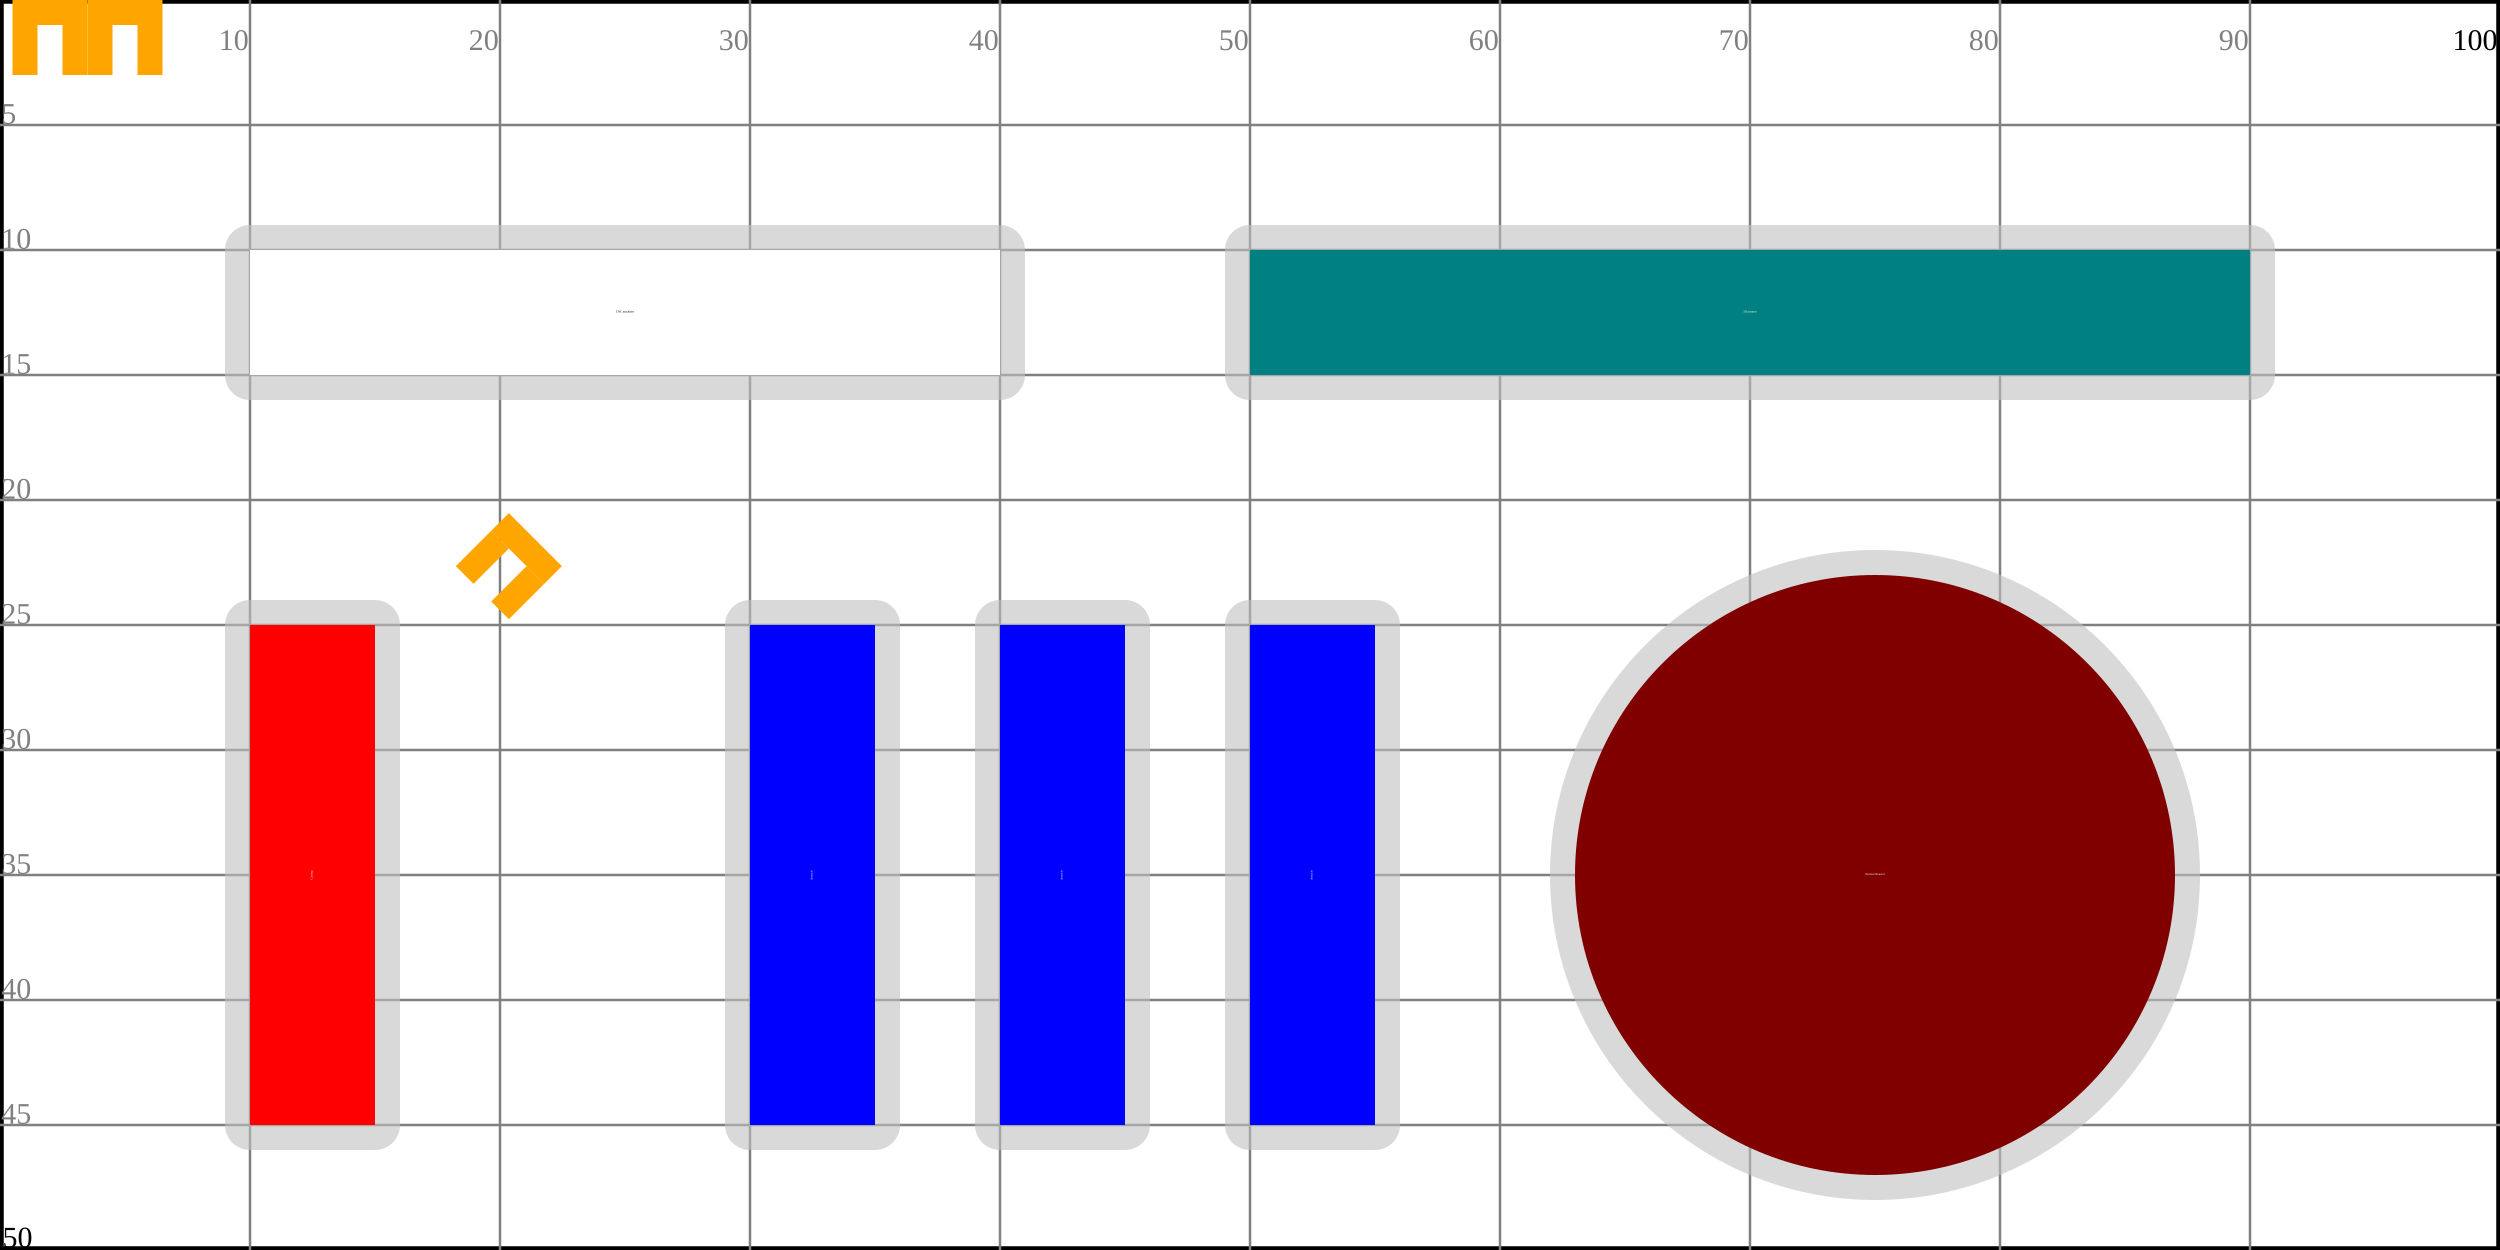
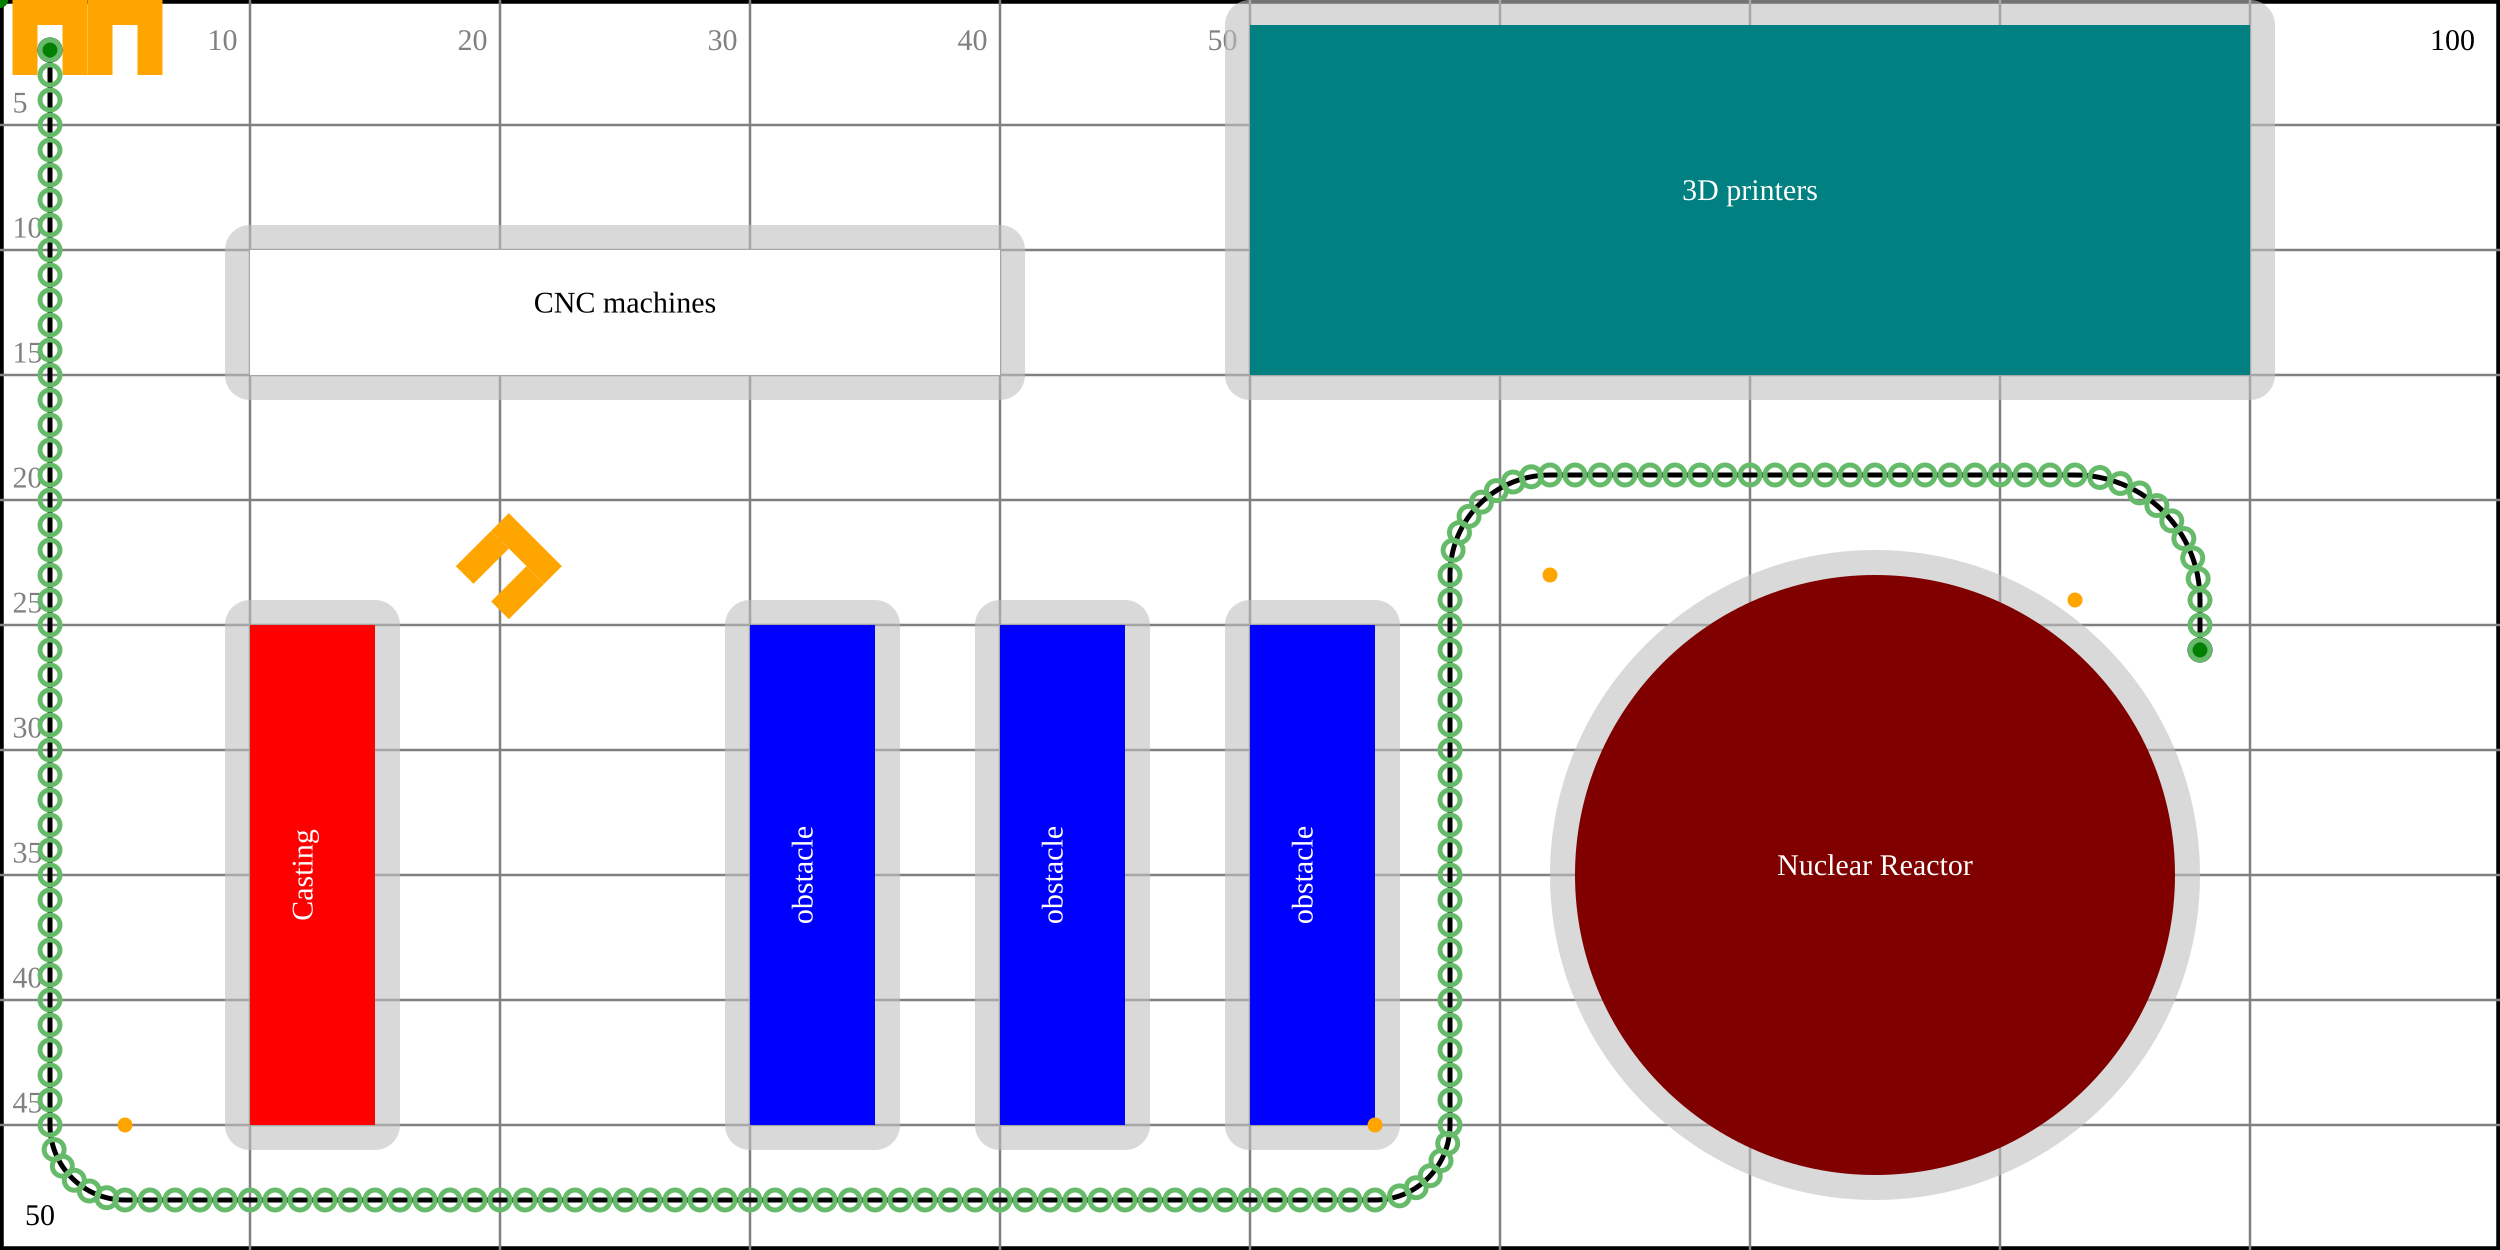
- <svg xmlns="http://www.w3.org/2000/svg" width="10000" height="5000" version="1.1">
-   <rect x="0" y="0" width="10000" height="5000" fill="none" stroke="black" stroke-width="30" />
-   <text x="9990" y="200" font-size="120" text-anchor="end">100</text>
-   <text x="10" y="4990" font-size="120">50</text>
-   <line x1="0" y1="500" x2="10000" y2="500" stroke="gray" stroke-width="10" />
-   <text x="5" y="495" font-size="120" fill="gray">5</text>
-   <line x1="1000" y1="0" x2="1000" y2="5000" stroke="gray" stroke-width="10" />
-   <text x="995" y="200" font-size="120" fill="gray" text-anchor="end">10</text>
-   <line x1="0" y1="1000" x2="10000" y2="1000" stroke="gray" stroke-width="10" />
-   <text x="5" y="995" font-size="120" fill="gray">10</text>
-   <line x1="2000" y1="0" x2="2000" y2="5000" stroke="gray" stroke-width="10" />
-   <text x="1995" y="200" font-size="120" fill="gray" text-anchor="end">20</text>
-   <line x1="0" y1="1500" x2="10000" y2="1500" stroke="gray" stroke-width="10" />
-   <text x="5" y="1495" font-size="120" fill="gray">15</text>
-   <line x1="3000" y1="0" x2="3000" y2="5000" stroke="gray" stroke-width="10" />
-   <text x="2995" y="200" font-size="120" fill="gray" text-anchor="end">30</text>
-   <line x1="0" y1="2000" x2="10000" y2="2000" stroke="gray" stroke-width="10" />
-   <text x="5" y="1995" font-size="120" fill="gray">20</text>
-   <line x1="4000" y1="0" x2="4000" y2="5000" stroke="gray" stroke-width="10" />
-   <text x="3995" y="200" font-size="120" fill="gray" text-anchor="end">40</text>
-   <line x1="0" y1="2500" x2="10000" y2="2500" stroke="gray" stroke-width="10" />
-   <text x="5" y="2495" font-size="120" fill="gray">25</text>
-   <line x1="5000" y1="0" x2="5000" y2="5000" stroke="gray" stroke-width="10" />
-   <text x="4995" y="200" font-size="120" fill="gray" text-anchor="end">50</text>
-   <line x1="0" y1="3000" x2="10000" y2="3000" stroke="gray" stroke-width="10" />
-   <text x="5" y="2995" font-size="120" fill="gray">30</text>
-   <line x1="6000" y1="0" x2="6000" y2="5000" stroke="gray" stroke-width="10" />
-   <text x="5995" y="200" font-size="120" fill="gray" text-anchor="end">60</text>
-   <line x1="0" y1="3500" x2="10000" y2="3500" stroke="gray" stroke-width="10" />
-   <text x="5" y="3495" font-size="120" fill="gray">35</text>
-   <line x1="7000" y1="0" x2="7000" y2="5000" stroke="gray" stroke-width="10" />
-   <text x="6995" y="200" font-size="120" fill="gray" text-anchor="end">70</text>
-   <line x1="0" y1="4000" x2="10000" y2="4000" stroke="gray" stroke-width="10" />
-   <text x="5" y="3995" font-size="120" fill="gray">40</text>
-   <line x1="8000" y1="0" x2="8000" y2="5000" stroke="gray" stroke-width="10" />
-   <text x="7995" y="200" font-size="120" fill="gray" text-anchor="end">80</text>
-   <line x1="0" y1="4500" x2="10000" y2="4500" stroke="gray" stroke-width="10" />
-   <text x="5" y="4495" font-size="120" fill="gray">45</text>
-   <line x1="9000" y1="0" x2="9000" y2="5000" stroke="gray" stroke-width="10" />
-   <text x="8995" y="200" font-size="120" fill="gray" text-anchor="end">90</text>
-   <rect x="900" y="900" width="3200" height="700" rx="100" ry="100" fill="rgba(192,192,192,0.6)" />
-   <rect x="1000" y="1000" width="3000" height="500" fill="rgb(255,255,255)" />
-   <text x="2500" y="1250" fill="rgb(0,0,0)" text-anchor="middle" alignment-baseline="middle">CNC machines</text>
-   <rect x="4900" y="900" width="4200" height="700" rx="100" ry="100" fill="rgba(192,192,192,0.6)" />
-   <rect x="5000" y="1000" width="4000" height="500" fill="rgb(0,128,128)" />
-   <text x="7000" y="1250" fill="rgb(255,255,255)" text-anchor="middle" alignment-baseline="middle">3D printers</text>
-   <rect x="900" y="2400" width="700" height="2200" rx="100" ry="100" fill="rgba(192,192,192,0.6)" />
-   <rect x="1000" y="2500" width="500" height="2000" fill="rgb(255,0,0)" />
-   <text x="1250" y="3500" fill="rgb(255,255,255)" text-anchor="middle" alignment-baseline="middle" transform="rotate(270 1250,3500)">Casting</text>
-   <rect x="2900" y="2400" width="700" height="2200" rx="100" ry="100" fill="rgba(192,192,192,0.6)" />
-   <rect x="3000" y="2500" width="500" height="2000" fill="rgb(0,0,255)" />
-   <text x="3250" y="3500" fill="rgb(255,255,255)" text-anchor="middle" alignment-baseline="middle" transform="rotate(270 3250,3500)">obstacle</text>
-   <rect x="3900" y="2400" width="700" height="2200" rx="100" ry="100" fill="rgba(192,192,192,0.6)" />
-   <rect x="4000" y="2500" width="500" height="2000" fill="rgb(0,0,255)" />
-   <text x="4250" y="3500" fill="rgb(255,255,255)" text-anchor="middle" alignment-baseline="middle" transform="rotate(270 4250,3500)">obstacle</text>
-   <rect x="4900" y="2400" width="700" height="2200" rx="100" ry="100" fill="rgba(192,192,192,0.6)" />
-   <rect x="5000" y="2500" width="500" height="2000" fill="rgb(0,0,255)" />
-   <text x="5250" y="3500" fill="rgb(255,255,255)" text-anchor="middle" alignment-baseline="middle" transform="rotate(270 5250,3500)">obstacle</text>
-   <circle cx="7500" cy="3500" r="1300" fill="rgba(192,192,192,0.6)" />
-   <circle cx="7500" cy="3500" r="1200" fill="rgb(128,0,0)" />
-   <text x="7500" y="3500" fill="rgb(255,255,255)" text-anchor="middle" alignment-baseline="middle">Nuclear Reactor</text>
-   <rect x="4.44089e-14" y="150" width="200" height="100" fill="rgb(255,165,0)" transform="rotate(90 100 200)" />
-   <rect x="150" y="-100" width="100" height="300" fill="rgb(255,165,0)" transform="rotate(90 200 50)" />
-   <rect x="200" y="150" width="200" height="100" fill="rgb(255,165,0)" transform="rotate(90 300 200)" />
-   <rect x="300" y="150" width="200" height="100" fill="rgb(255,165,0)" transform="rotate(90 400 200)" />
-   <rect x="450" y="-100" width="100" height="300" fill="rgb(255,165,0)" transform="rotate(90 500 50)" />
-   <rect x="500" y="150" width="200" height="100" fill="rgb(255,165,0)" transform="rotate(90 600 200)" />
-   <rect x="1829.29" y="2179.29" width="200" height="100" fill="rgb(255,165,0)" transform="rotate(135 1929.29 2229.29)" />
-   <rect x="2056.07" y="2043.93" width="100" height="300" fill="rgb(255,165,0)" transform="rotate(135 2106.07 2193.93)" />
-   <rect x="1970.71" y="2320.71" width="200" height="100" fill="rgb(255,165,0)" transform="rotate(135 2070.71 2370.71)" />
+ <svg xmlns="http://www.w3.org/2000/svg" width="1000" height="500" version="1.1">
+   <rect x="0" y="0" width="1000" height="500" fill="none" stroke="black" stroke-width="3" />
+   <text x="990" y="20" font-size="12" text-anchor="end">100</text>
+   <text x="10" y="490" font-size="12">50</text>
+   <line x1="0" y1="50" x2="1000" y2="50" stroke="gray" stroke-width="1" />
+   <text x="5" y="45" font-size="12" fill="gray">5</text>
+   <line x1="100" y1="0" x2="100" y2="500" stroke="gray" stroke-width="1" />
+   <text x="95" y="20" font-size="12" fill="gray" text-anchor="end">10</text>
+   <line x1="0" y1="100" x2="1000" y2="100" stroke="gray" stroke-width="1" />
+   <text x="5" y="95" font-size="12" fill="gray">10</text>
+   <line x1="200" y1="0" x2="200" y2="500" stroke="gray" stroke-width="1" />
+   <text x="195" y="20" font-size="12" fill="gray" text-anchor="end">20</text>
+   <line x1="0" y1="150" x2="1000" y2="150" stroke="gray" stroke-width="1" />
+   <text x="5" y="145" font-size="12" fill="gray">15</text>
+   <line x1="300" y1="0" x2="300" y2="500" stroke="gray" stroke-width="1" />
+   <text x="295" y="20" font-size="12" fill="gray" text-anchor="end">30</text>
+   <line x1="0" y1="200" x2="1000" y2="200" stroke="gray" stroke-width="1" />
+   <text x="5" y="195" font-size="12" fill="gray">20</text>
+   <line x1="400" y1="0" x2="400" y2="500" stroke="gray" stroke-width="1" />
+   <text x="395" y="20" font-size="12" fill="gray" text-anchor="end">40</text>
+   <line x1="0" y1="250" x2="1000" y2="250" stroke="gray" stroke-width="1" />
+   <text x="5" y="245" font-size="12" fill="gray">25</text>
+   <line x1="500" y1="0" x2="500" y2="500" stroke="gray" stroke-width="1" />
+   <text x="495" y="20" font-size="12" fill="gray" text-anchor="end">50</text>
+   <line x1="0" y1="300" x2="1000" y2="300" stroke="gray" stroke-width="1" />
+   <text x="5" y="295" font-size="12" fill="gray">30</text>
+   <line x1="600" y1="0" x2="600" y2="500" stroke="gray" stroke-width="1" />
+   <text x="595" y="20" font-size="12" fill="gray" text-anchor="end">60</text>
+   <line x1="0" y1="350" x2="1000" y2="350" stroke="gray" stroke-width="1" />
+   <text x="5" y="345" font-size="12" fill="gray">35</text>
+   <line x1="700" y1="0" x2="700" y2="500" stroke="gray" stroke-width="1" />
+   <text x="695" y="20" font-size="12" fill="gray" text-anchor="end">70</text>
+   <line x1="0" y1="400" x2="1000" y2="400" stroke="gray" stroke-width="1" />
+   <text x="5" y="395" font-size="12" fill="gray">40</text>
+   <line x1="800" y1="0" x2="800" y2="500" stroke="gray" stroke-width="1" />
+   <text x="795" y="20" font-size="12" fill="gray" text-anchor="end">80</text>
+   <line x1="0" y1="450" x2="1000" y2="450" stroke="gray" stroke-width="1" />
+   <text x="5" y="445" font-size="12" fill="gray">45</text>
+   <line x1="900" y1="0" x2="900" y2="500" stroke="gray" stroke-width="1" />
+   <text x="895" y="20" font-size="12" fill="gray" text-anchor="end">90</text>
+   <rect x="90" y="90" width="320" height="70" rx="10" ry="10" fill="rgba(192,192,192,0.6)" />
+   <rect x="100" y="100" width="300" height="50" fill="rgb(255,255,255)" />
+   <text x="250" y="125" fill="rgb(0,0,0)" text-anchor="middle" alignment-baseline="middle">CNC machines</text>
+   <rect x="490" y="0" width="420" height="160" rx="10" ry="10" fill="rgba(192,192,192,0.6)" />
+   <rect x="500" y="10" width="400" height="140" fill="rgb(0,128,128)" />
+   <text x="700" y="80" fill="rgb(255,255,255)" text-anchor="middle" alignment-baseline="middle">3D printers</text>
+   <rect x="90" y="240" width="70" height="220" rx="10" ry="10" fill="rgba(192,192,192,0.6)" />
+   <rect x="100" y="250" width="50" height="200" fill="rgb(255,0,0)" />
+   <text x="125" y="350" fill="rgb(255,255,255)" text-anchor="middle" alignment-baseline="middle" transform="rotate(270 125,350)">Casting</text>
+   <rect x="290" y="240" width="70" height="220" rx="10" ry="10" fill="rgba(192,192,192,0.6)" />
+   <rect x="300" y="250" width="50" height="200" fill="rgb(0,0,255)" />
+   <text x="325" y="350" fill="rgb(255,255,255)" text-anchor="middle" alignment-baseline="middle" transform="rotate(270 325,350)">obstacle</text>
+   <rect x="390" y="240" width="70" height="220" rx="10" ry="10" fill="rgba(192,192,192,0.6)" />
+   <rect x="400" y="250" width="50" height="200" fill="rgb(0,0,255)" />
+   <text x="425" y="350" fill="rgb(255,255,255)" text-anchor="middle" alignment-baseline="middle" transform="rotate(270 425,350)">obstacle</text>
+   <rect x="490" y="240" width="70" height="220" rx="10" ry="10" fill="rgba(192,192,192,0.6)" />
+   <rect x="500" y="250" width="50" height="200" fill="rgb(0,0,255)" />
+   <text x="525" y="350" fill="rgb(255,255,255)" text-anchor="middle" alignment-baseline="middle" transform="rotate(270 525,350)">obstacle</text>
+   <circle cx="750" cy="350" r="130" fill="rgba(192,192,192,0.6)" />
+   <circle cx="750" cy="350" r="120" fill="rgb(128,0,0)" />
+   <text x="750" y="350" fill="rgb(255,255,255)" text-anchor="middle" alignment-baseline="middle">Nuclear Reactor</text>
+   <rect x="3.55271e-15" y="15" width="20" height="10" fill="rgb(255,165,0)" transform="rotate(90 10 20)" />
+   <rect x="15" y="-10" width="10" height="30" fill="rgb(255,165,0)" transform="rotate(90 20 5)" />
+   <rect x="20" y="15" width="20" height="10" fill="rgb(255,165,0)" transform="rotate(90 30 20)" />
+   <rect x="30" y="15" width="20" height="10" fill="rgb(255,165,0)" transform="rotate(90 40 20)" />
+   <rect x="45" y="-10" width="10" height="30" fill="rgb(255,165,0)" transform="rotate(90 50 5)" />
+   <rect x="50" y="15" width="20" height="10" fill="rgb(255,165,0)" transform="rotate(90 60 20)" />
+   <rect x="182.929" y="217.929" width="20" height="10" fill="rgb(255,165,0)" transform="rotate(135 192.929 222.929)" />
+   <rect x="205.607" y="204.393" width="10" height="30" fill="rgb(255,165,0)" transform="rotate(135 210.607 219.393)" />
+   <rect x="197.071" y="232.071" width="20" height="10" fill="rgb(255,165,0)" transform="rotate(135 207.071 237.071)" />
+   <circle cx="20" cy="20" r="4" fill="none" stroke="black" stroke-width="2" />
+   <circle cx="880" cy="260" r="4" fill="none" stroke="black" stroke-width="2" />
+   <line x1="20" y1="20" x2="20" y2="450" style="stroke:black;stroke-width:2" />
+   <line x1="50" y1="480" x2="550" y2="480" style="stroke:black;stroke-width:2" />
+   <line x1="580" y1="450" x2="580" y2="230" style="stroke:black;stroke-width:2" />
+   <line x1="620" y1="190" x2="830" y2="190" style="stroke:black;stroke-width:2" />
+   <line x1="880" y1="240" x2="880" y2="260" style="stroke:black;stroke-width:2" />
+   <path d="M 20,450 A 30,30 0 0 0 50,480" fill="none" stroke="black" stroke-width="2" />
+   <path d="M 550,480 A 30,30 0 0 0 580,450" fill="none" stroke="black" stroke-width="2" />
+   <path d="M 580,230 A 40,40 0 0 1 620,190" fill="none" stroke="black" stroke-width="2" />
+   <path d="M 830,190 A 50,50 0 0 1 880,240" fill="none" stroke="black" stroke-width="2" />
+   <circle cx="20" cy="20" r="3" fill="green" />
+   <circle cx="0" cy="0" r="3" fill="green" />
+   <circle cx="0" cy="0" r="3" fill="green" />
+   <circle cx="0" cy="0" r="3" fill="green" />
+   <circle cx="0" cy="0" r="3" fill="green" />
+   <circle cx="880" cy="260" r="3" fill="green" />
+   <circle cx="0" cy="0" r="3" fill="green" />
+   <circle cx="0" cy="0" r="3" fill="green" />
+   <circle cx="0" cy="0" r="3" fill="green" />
+   <circle cx="0" cy="0" r="3" fill="green" />
+   <circle cx="50" cy="450" r="3" fill="orange" />
+   <circle cx="550" cy="450" r="3" fill="orange" />
+   <circle cx="620" cy="230" r="3" fill="orange" />
+   <circle cx="830" cy="240" r="3" fill="orange" />
+   <circle cx="20" cy="20" r="4" fill="none" stroke="#66BB6A" stroke-width="2" />
+   <circle cx="20" cy="30" r="4" fill="none" stroke="#66BB6A" stroke-width="2" />
+   <circle cx="20" cy="40" r="4" fill="none" stroke="#66BB6A" stroke-width="2" />
+   <circle cx="20" cy="50" r="4" fill="none" stroke="#66BB6A" stroke-width="2" />
+   <circle cx="20" cy="60" r="4" fill="none" stroke="#66BB6A" stroke-width="2" />
+   <circle cx="20" cy="70" r="4" fill="none" stroke="#66BB6A" stroke-width="2" />
+   <circle cx="20" cy="80" r="4" fill="none" stroke="#66BB6A" stroke-width="2" />
+   <circle cx="20" cy="90" r="4" fill="none" stroke="#66BB6A" stroke-width="2" />
+   <circle cx="20" cy="100" r="4" fill="none" stroke="#66BB6A" stroke-width="2" />
+   <circle cx="20" cy="110" r="4" fill="none" stroke="#66BB6A" stroke-width="2" />
+   <circle cx="20" cy="120" r="4" fill="none" stroke="#66BB6A" stroke-width="2" />
+   <circle cx="20" cy="130" r="4" fill="none" stroke="#66BB6A" stroke-width="2" />
+   <circle cx="20" cy="140" r="4" fill="none" stroke="#66BB6A" stroke-width="2" />
+   <circle cx="20" cy="150" r="4" fill="none" stroke="#66BB6A" stroke-width="2" />
+   <circle cx="20" cy="160" r="4" fill="none" stroke="#66BB6A" stroke-width="2" />
+   <circle cx="20" cy="170" r="4" fill="none" stroke="#66BB6A" stroke-width="2" />
+   <circle cx="20" cy="180" r="4" fill="none" stroke="#66BB6A" stroke-width="2" />
+   <circle cx="20" cy="190" r="4" fill="none" stroke="#66BB6A" stroke-width="2" />
+   <circle cx="20" cy="200" r="4" fill="none" stroke="#66BB6A" stroke-width="2" />
+   <circle cx="20" cy="210" r="4" fill="none" stroke="#66BB6A" stroke-width="2" />
+   <circle cx="20" cy="220" r="4" fill="none" stroke="#66BB6A" stroke-width="2" />
+   <circle cx="20" cy="230" r="4" fill="none" stroke="#66BB6A" stroke-width="2" />
+   <circle cx="20" cy="240" r="4" fill="none" stroke="#66BB6A" stroke-width="2" />
+   <circle cx="20" cy="250" r="4" fill="none" stroke="#66BB6A" stroke-width="2" />
+   <circle cx="20" cy="260" r="4" fill="none" stroke="#66BB6A" stroke-width="2" />
+   <circle cx="20" cy="270" r="4" fill="none" stroke="#66BB6A" stroke-width="2" />
+   <circle cx="20" cy="280" r="4" fill="none" stroke="#66BB6A" stroke-width="2" />
+   <circle cx="20" cy="290" r="4" fill="none" stroke="#66BB6A" stroke-width="2" />
+   <circle cx="20" cy="300" r="4" fill="none" stroke="#66BB6A" stroke-width="2" />
+   <circle cx="20" cy="310" r="4" fill="none" stroke="#66BB6A" stroke-width="2" />
+   <circle cx="20" cy="320" r="4" fill="none" stroke="#66BB6A" stroke-width="2" />
+   <circle cx="20" cy="330" r="4" fill="none" stroke="#66BB6A" stroke-width="2" />
+   <circle cx="20" cy="340" r="4" fill="none" stroke="#66BB6A" stroke-width="2" />
+   <circle cx="20" cy="350" r="4" fill="none" stroke="#66BB6A" stroke-width="2" />
+   <circle cx="20" cy="360" r="4" fill="none" stroke="#66BB6A" stroke-width="2" />
+   <circle cx="20" cy="370" r="4" fill="none" stroke="#66BB6A" stroke-width="2" />
+   <circle cx="20" cy="380" r="4" fill="none" stroke="#66BB6A" stroke-width="2" />
+   <circle cx="20" cy="390" r="4" fill="none" stroke="#66BB6A" stroke-width="2" />
+   <circle cx="20" cy="400" r="4" fill="none" stroke="#66BB6A" stroke-width="2" />
+   <circle cx="20" cy="410" r="4" fill="none" stroke="#66BB6A" stroke-width="2" />
+   <circle cx="20" cy="420" r="4" fill="none" stroke="#66BB6A" stroke-width="2" />
+   <circle cx="20" cy="430" r="4" fill="none" stroke="#66BB6A" stroke-width="2" />
+   <circle cx="20" cy="440" r="4" fill="none" stroke="#66BB6A" stroke-width="2" />
+   <circle cx="20" cy="450" r="4" fill="none" stroke="#66BB6A" stroke-width="2" />
+   <circle cx="21.651" cy="459.816" r="4" fill="none" stroke="#66BB6A" stroke-width="2" />
+   <circle cx="24.92" cy="466.461" r="4" fill="none" stroke="#66BB6A" stroke-width="2" />
+   <circle cx="29.717" cy="472.104" r="4" fill="none" stroke="#66BB6A" stroke-width="2" />
+   <circle cx="35.749" cy="476.399" r="4" fill="none" stroke="#66BB6A" stroke-width="2" />
+   <circle cx="42.651" cy="479.086" r="4" fill="none" stroke="#66BB6A" stroke-width="2" />
+   <circle cx="50" cy="480" r="4" fill="none" stroke="#66BB6A" stroke-width="2" />
+   <circle cx="60" cy="480" r="4" fill="none" stroke="#66BB6A" stroke-width="2" />
+   <circle cx="70" cy="480" r="4" fill="none" stroke="#66BB6A" stroke-width="2" />
+   <circle cx="80" cy="480" r="4" fill="none" stroke="#66BB6A" stroke-width="2" />
+   <circle cx="90" cy="480" r="4" fill="none" stroke="#66BB6A" stroke-width="2" />
+   <circle cx="100" cy="480" r="4" fill="none" stroke="#66BB6A" stroke-width="2" />
+   <circle cx="110" cy="480" r="4" fill="none" stroke="#66BB6A" stroke-width="2" />
+   <circle cx="120" cy="480" r="4" fill="none" stroke="#66BB6A" stroke-width="2" />
+   <circle cx="130" cy="480" r="4" fill="none" stroke="#66BB6A" stroke-width="2" />
+   <circle cx="140" cy="480" r="4" fill="none" stroke="#66BB6A" stroke-width="2" />
+   <circle cx="150" cy="480" r="4" fill="none" stroke="#66BB6A" stroke-width="2" />
+   <circle cx="160" cy="480" r="4" fill="none" stroke="#66BB6A" stroke-width="2" />
+   <circle cx="170" cy="480" r="4" fill="none" stroke="#66BB6A" stroke-width="2" />
+   <circle cx="180" cy="480" r="4" fill="none" stroke="#66BB6A" stroke-width="2" />
+   <circle cx="190" cy="480" r="4" fill="none" stroke="#66BB6A" stroke-width="2" />
+   <circle cx="200" cy="480" r="4" fill="none" stroke="#66BB6A" stroke-width="2" />
+   <circle cx="210" cy="480" r="4" fill="none" stroke="#66BB6A" stroke-width="2" />
+   <circle cx="220" cy="480" r="4" fill="none" stroke="#66BB6A" stroke-width="2" />
+   <circle cx="230" cy="480" r="4" fill="none" stroke="#66BB6A" stroke-width="2" />
+   <circle cx="240" cy="480" r="4" fill="none" stroke="#66BB6A" stroke-width="2" />
+   <circle cx="250" cy="480" r="4" fill="none" stroke="#66BB6A" stroke-width="2" />
+   <circle cx="260" cy="480" r="4" fill="none" stroke="#66BB6A" stroke-width="2" />
+   <circle cx="270" cy="480" r="4" fill="none" stroke="#66BB6A" stroke-width="2" />
+   <circle cx="280" cy="480" r="4" fill="none" stroke="#66BB6A" stroke-width="2" />
+   <circle cx="290" cy="480" r="4" fill="none" stroke="#66BB6A" stroke-width="2" />
+   <circle cx="300" cy="480" r="4" fill="none" stroke="#66BB6A" stroke-width="2" />
+   <circle cx="310" cy="480" r="4" fill="none" stroke="#66BB6A" stroke-width="2" />
+   <circle cx="320" cy="480" r="4" fill="none" stroke="#66BB6A" stroke-width="2" />
+   <circle cx="330" cy="480" r="4" fill="none" stroke="#66BB6A" stroke-width="2" />
+   <circle cx="340" cy="480" r="4" fill="none" stroke="#66BB6A" stroke-width="2" />
+   <circle cx="350" cy="480" r="4" fill="none" stroke="#66BB6A" stroke-width="2" />
+   <circle cx="360" cy="480" r="4" fill="none" stroke="#66BB6A" stroke-width="2" />
+   <circle cx="370" cy="480" r="4" fill="none" stroke="#66BB6A" stroke-width="2" />
+   <circle cx="380" cy="480" r="4" fill="none" stroke="#66BB6A" stroke-width="2" />
+   <circle cx="390" cy="480" r="4" fill="none" stroke="#66BB6A" stroke-width="2" />
+   <circle cx="400" cy="480" r="4" fill="none" stroke="#66BB6A" stroke-width="2" />
+   <circle cx="410" cy="480" r="4" fill="none" stroke="#66BB6A" stroke-width="2" />
+   <circle cx="420" cy="480" r="4" fill="none" stroke="#66BB6A" stroke-width="2" />
+   <circle cx="430" cy="480" r="4" fill="none" stroke="#66BB6A" stroke-width="2" />
+   <circle cx="440" cy="480" r="4" fill="none" stroke="#66BB6A" stroke-width="2" />
+   <circle cx="450" cy="480" r="4" fill="none" stroke="#66BB6A" stroke-width="2" />
+   <circle cx="460" cy="480" r="4" fill="none" stroke="#66BB6A" stroke-width="2" />
+   <circle cx="470" cy="480" r="4" fill="none" stroke="#66BB6A" stroke-width="2" />
+   <circle cx="480" cy="480" r="4" fill="none" stroke="#66BB6A" stroke-width="2" />
+   <circle cx="490" cy="480" r="4" fill="none" stroke="#66BB6A" stroke-width="2" />
+   <circle cx="500" cy="480" r="4" fill="none" stroke="#66BB6A" stroke-width="2" />
+   <circle cx="510" cy="480" r="4" fill="none" stroke="#66BB6A" stroke-width="2" />
+   <circle cx="520" cy="480" r="4" fill="none" stroke="#66BB6A" stroke-width="2" />
+   <circle cx="530" cy="480" r="4" fill="none" stroke="#66BB6A" stroke-width="2" />
+   <circle cx="540" cy="480" r="4" fill="none" stroke="#66BB6A" stroke-width="2" />
+   <circle cx="550" cy="480" r="4" fill="none" stroke="#66BB6A" stroke-width="2" />
+   <circle cx="559.816" cy="478.349" r="4" fill="none" stroke="#66BB6A" stroke-width="2" />
+   <circle cx="566.461" cy="475.08" r="4" fill="none" stroke="#66BB6A" stroke-width="2" />
+   <circle cx="572.104" cy="470.283" r="4" fill="none" stroke="#66BB6A" stroke-width="2" />
+   <circle cx="576.399" cy="464.251" r="4" fill="none" stroke="#66BB6A" stroke-width="2" />
+   <circle cx="579.086" cy="457.349" r="4" fill="none" stroke="#66BB6A" stroke-width="2" />
+   <circle cx="580" cy="450" r="4" fill="none" stroke="#66BB6A" stroke-width="2" />
+   <circle cx="580" cy="440" r="4" fill="none" stroke="#66BB6A" stroke-width="2" />
+   <circle cx="580" cy="430" r="4" fill="none" stroke="#66BB6A" stroke-width="2" />
+   <circle cx="580" cy="420" r="4" fill="none" stroke="#66BB6A" stroke-width="2" />
+   <circle cx="580" cy="410" r="4" fill="none" stroke="#66BB6A" stroke-width="2" />
+   <circle cx="580" cy="400" r="4" fill="none" stroke="#66BB6A" stroke-width="2" />
+   <circle cx="580" cy="390" r="4" fill="none" stroke="#66BB6A" stroke-width="2" />
+   <circle cx="580" cy="380" r="4" fill="none" stroke="#66BB6A" stroke-width="2" />
+   <circle cx="580" cy="370" r="4" fill="none" stroke="#66BB6A" stroke-width="2" />
+   <circle cx="580" cy="360" r="4" fill="none" stroke="#66BB6A" stroke-width="2" />
+   <circle cx="580" cy="350" r="4" fill="none" stroke="#66BB6A" stroke-width="2" />
+   <circle cx="580" cy="340" r="4" fill="none" stroke="#66BB6A" stroke-width="2" />
+   <circle cx="580" cy="330" r="4" fill="none" stroke="#66BB6A" stroke-width="2" />
+   <circle cx="580" cy="320" r="4" fill="none" stroke="#66BB6A" stroke-width="2" />
+   <circle cx="580" cy="310" r="4" fill="none" stroke="#66BB6A" stroke-width="2" />
+   <circle cx="580" cy="300" r="4" fill="none" stroke="#66BB6A" stroke-width="2" />
+   <circle cx="580" cy="290" r="4" fill="none" stroke="#66BB6A" stroke-width="2" />
+   <circle cx="580" cy="280" r="4" fill="none" stroke="#66BB6A" stroke-width="2" />
+   <circle cx="580" cy="270" r="4" fill="none" stroke="#66BB6A" stroke-width="2" />
+   <circle cx="580" cy="260" r="4" fill="none" stroke="#66BB6A" stroke-width="2" />
+   <circle cx="580" cy="250" r="4" fill="none" stroke="#66BB6A" stroke-width="2" />
+   <circle cx="580" cy="240" r="4" fill="none" stroke="#66BB6A" stroke-width="2" />
+   <circle cx="580" cy="230" r="4" fill="none" stroke="#66BB6A" stroke-width="2" />
+   <circle cx="581.244" cy="220.104" r="4" fill="none" stroke="#66BB6A" stroke-width="2" />
+   <circle cx="583.788" cy="213.01" r="4" fill="none" stroke="#66BB6A" stroke-width="2" />
+   <circle cx="587.617" cy="206.519" r="4" fill="none" stroke="#66BB6A" stroke-width="2" />
+   <circle cx="592.596" cy="200.862" r="4" fill="none" stroke="#66BB6A" stroke-width="2" />
+   <circle cx="598.548" cy="196.239" r="4" fill="none" stroke="#66BB6A" stroke-width="2" />
+   <circle cx="605.261" cy="192.815" r="4" fill="none" stroke="#66BB6A" stroke-width="2" />
+   <circle cx="612.497" cy="190.71" r="4" fill="none" stroke="#66BB6A" stroke-width="2" />
+   <circle cx="620" cy="190" r="4" fill="none" stroke="#66BB6A" stroke-width="2" />
+   <circle cx="630" cy="190" r="4" fill="none" stroke="#66BB6A" stroke-width="2" />
+   <circle cx="640" cy="190" r="4" fill="none" stroke="#66BB6A" stroke-width="2" />
+   <circle cx="650" cy="190" r="4" fill="none" stroke="#66BB6A" stroke-width="2" />
+   <circle cx="660" cy="190" r="4" fill="none" stroke="#66BB6A" stroke-width="2" />
+   <circle cx="670" cy="190" r="4" fill="none" stroke="#66BB6A" stroke-width="2" />
+   <circle cx="680" cy="190" r="4" fill="none" stroke="#66BB6A" stroke-width="2" />
+   <circle cx="690" cy="190" r="4" fill="none" stroke="#66BB6A" stroke-width="2" />
+   <circle cx="700" cy="190" r="4" fill="none" stroke="#66BB6A" stroke-width="2" />
+   <circle cx="710" cy="190" r="4" fill="none" stroke="#66BB6A" stroke-width="2" />
+   <circle cx="720" cy="190" r="4" fill="none" stroke="#66BB6A" stroke-width="2" />
+   <circle cx="730" cy="190" r="4" fill="none" stroke="#66BB6A" stroke-width="2" />
+   <circle cx="740" cy="190" r="4" fill="none" stroke="#66BB6A" stroke-width="2" />
+   <circle cx="750" cy="190" r="4" fill="none" stroke="#66BB6A" stroke-width="2" />
+   <circle cx="760" cy="190" r="4" fill="none" stroke="#66BB6A" stroke-width="2" />
+   <circle cx="770" cy="190" r="4" fill="none" stroke="#66BB6A" stroke-width="2" />
+   <circle cx="780" cy="190" r="4" fill="none" stroke="#66BB6A" stroke-width="2" />
+   <circle cx="790" cy="190" r="4" fill="none" stroke="#66BB6A" stroke-width="2" />
+   <circle cx="800" cy="190" r="4" fill="none" stroke="#66BB6A" stroke-width="2" />
+   <circle cx="810" cy="190" r="4" fill="none" stroke="#66BB6A" stroke-width="2" />
+   <circle cx="820" cy="190" r="4" fill="none" stroke="#66BB6A" stroke-width="2" />
+   <circle cx="830" cy="190" r="4" fill="none" stroke="#66BB6A" stroke-width="2" />
+   <circle cx="839.933" cy="190.997" r="4" fill="none" stroke="#66BB6A" stroke-width="2" />
+   <circle cx="848.144" cy="193.408" r="4" fill="none" stroke="#66BB6A" stroke-width="2" />
+   <circle cx="855.822" cy="197.184" r="4" fill="none" stroke="#66BB6A" stroke-width="2" />
+   <circle cx="862.745" cy="202.214" r="4" fill="none" stroke="#66BB6A" stroke-width="2" />
+   <circle cx="868.708" cy="208.351" r="4" fill="none" stroke="#66BB6A" stroke-width="2" />
+   <circle cx="873.538" cy="215.415" r="4" fill="none" stroke="#66BB6A" stroke-width="2" />
+   <circle cx="877.093" cy="223.198" r="4" fill="none" stroke="#66BB6A" stroke-width="2" />
+   <circle cx="879.268" cy="231.474" r="4" fill="none" stroke="#66BB6A" stroke-width="2" />
+   <circle cx="880" cy="240" r="4" fill="none" stroke="#66BB6A" stroke-width="2" />
+   <circle cx="880" cy="250" r="4" fill="none" stroke="#66BB6A" stroke-width="2" />
+   <circle cx="880" cy="260" r="4" fill="none" stroke="#66BB6A" stroke-width="2" />
</svg>
